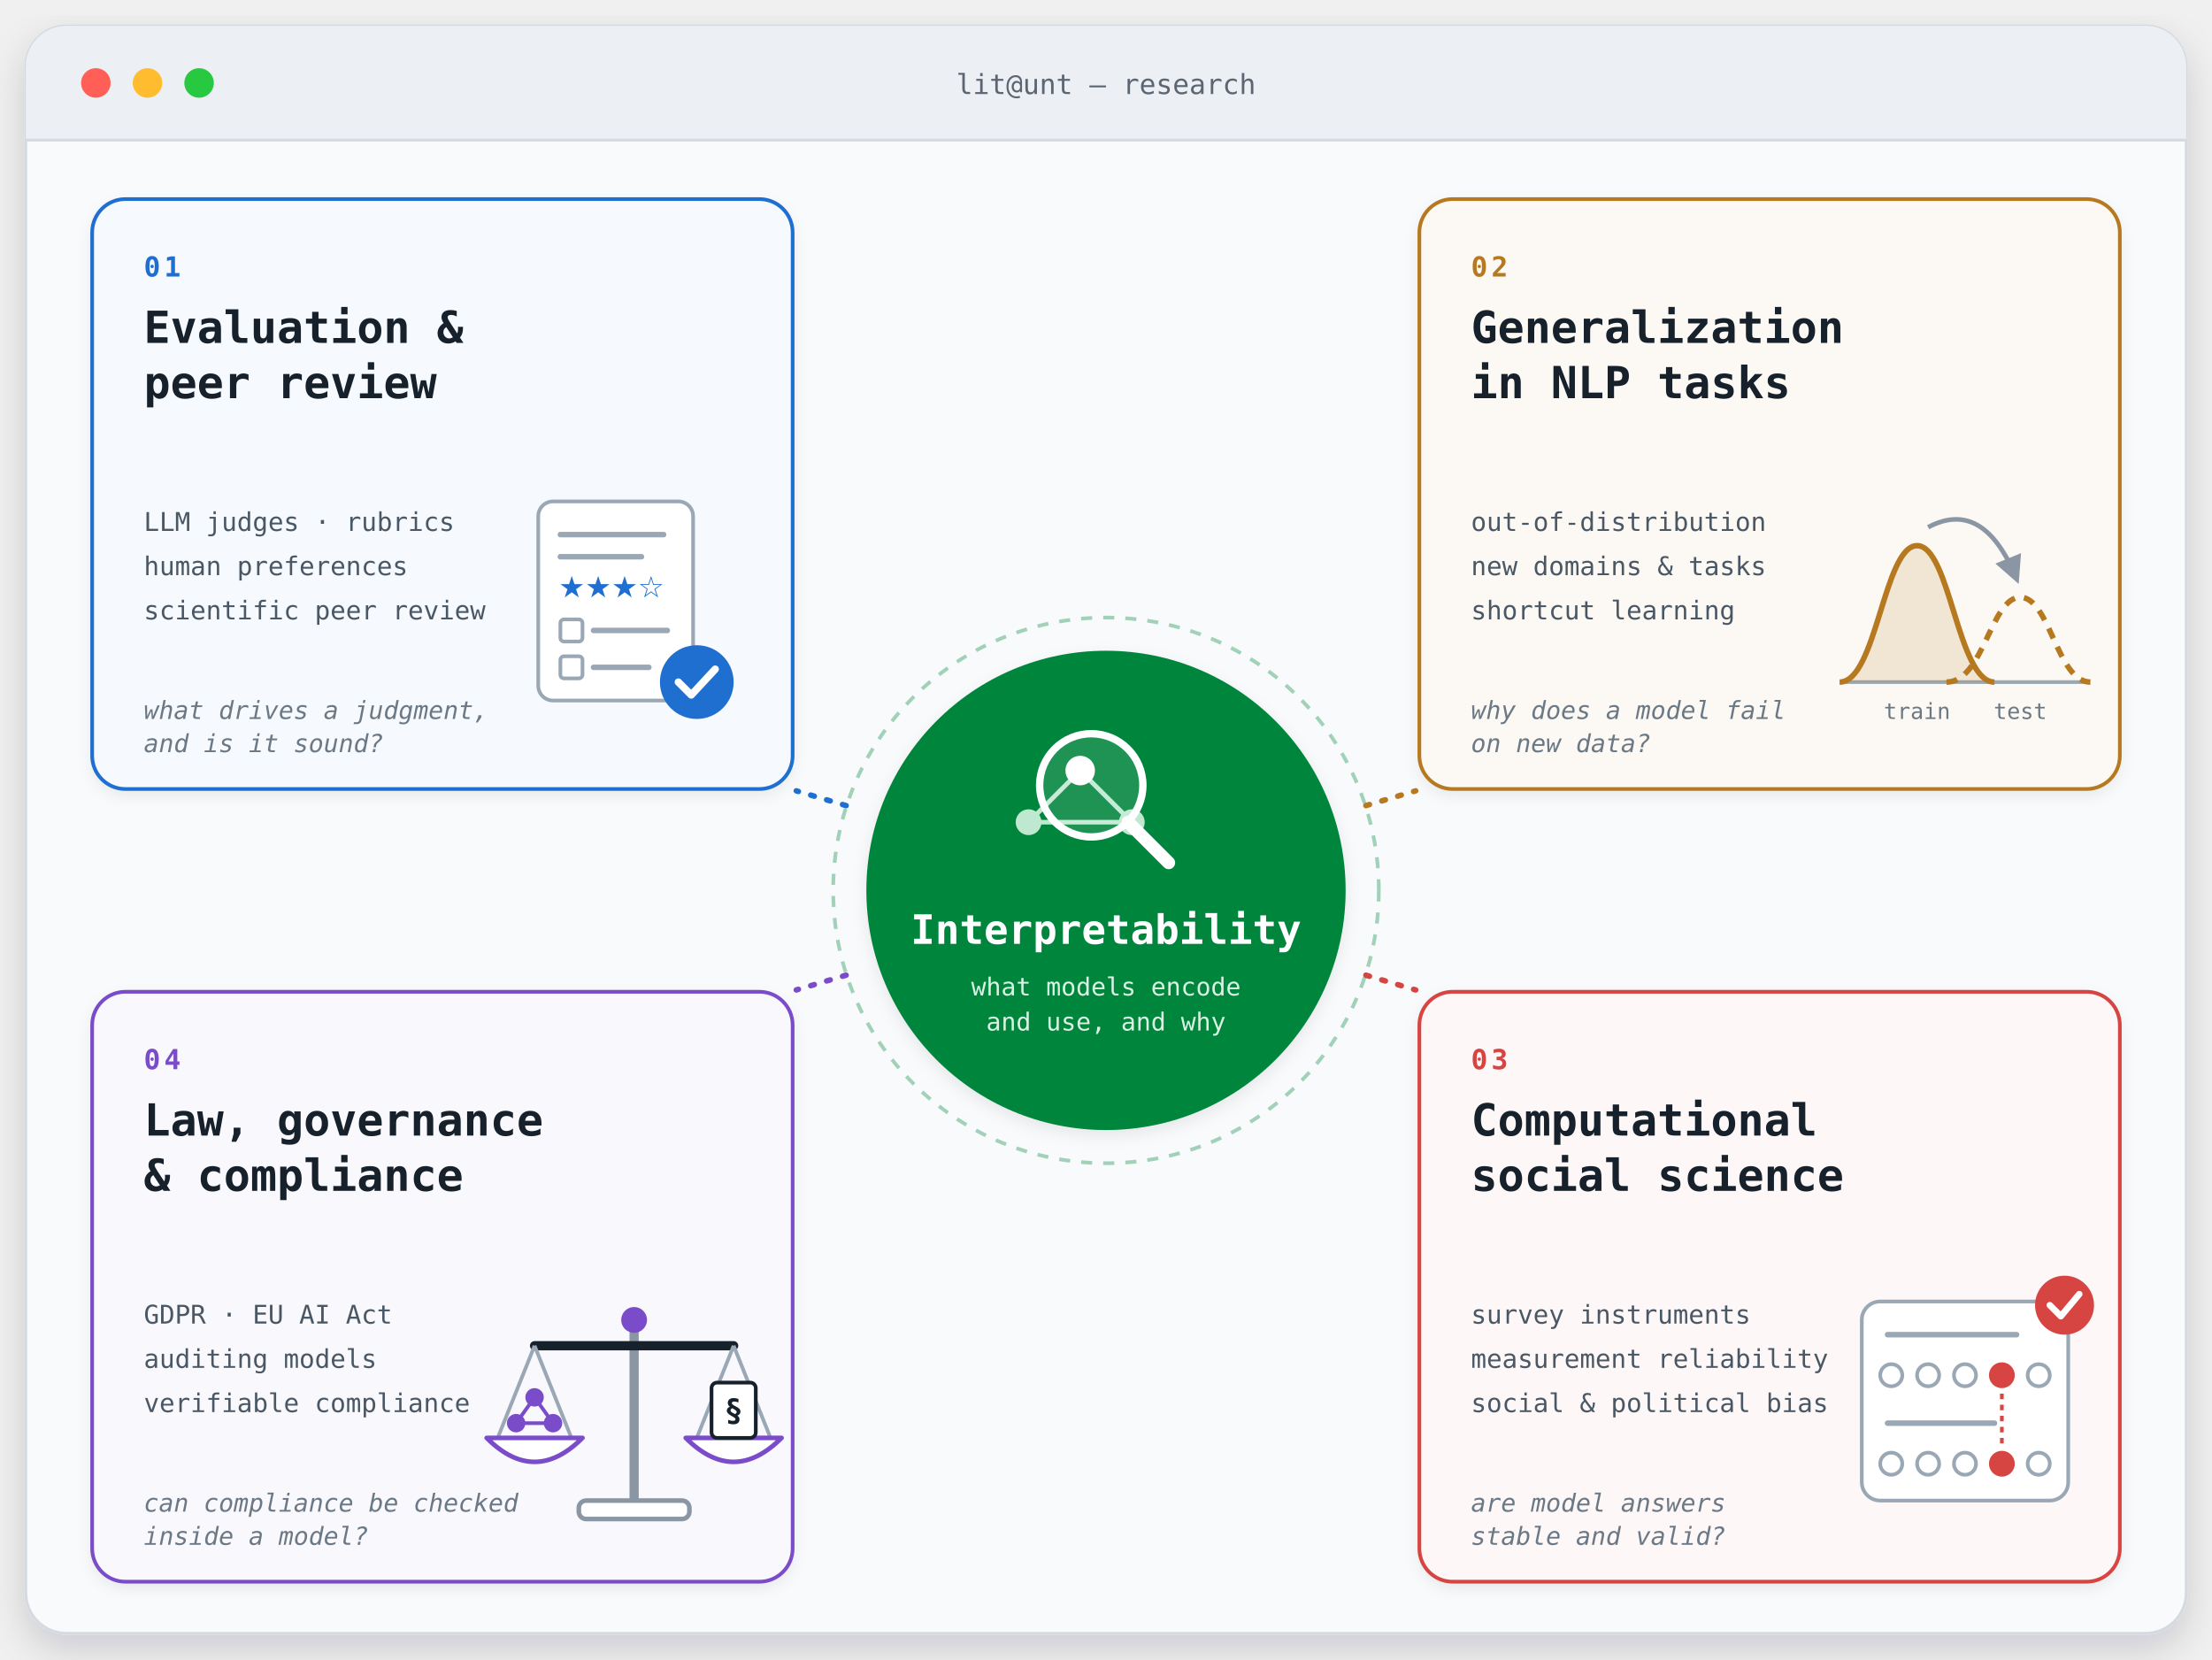
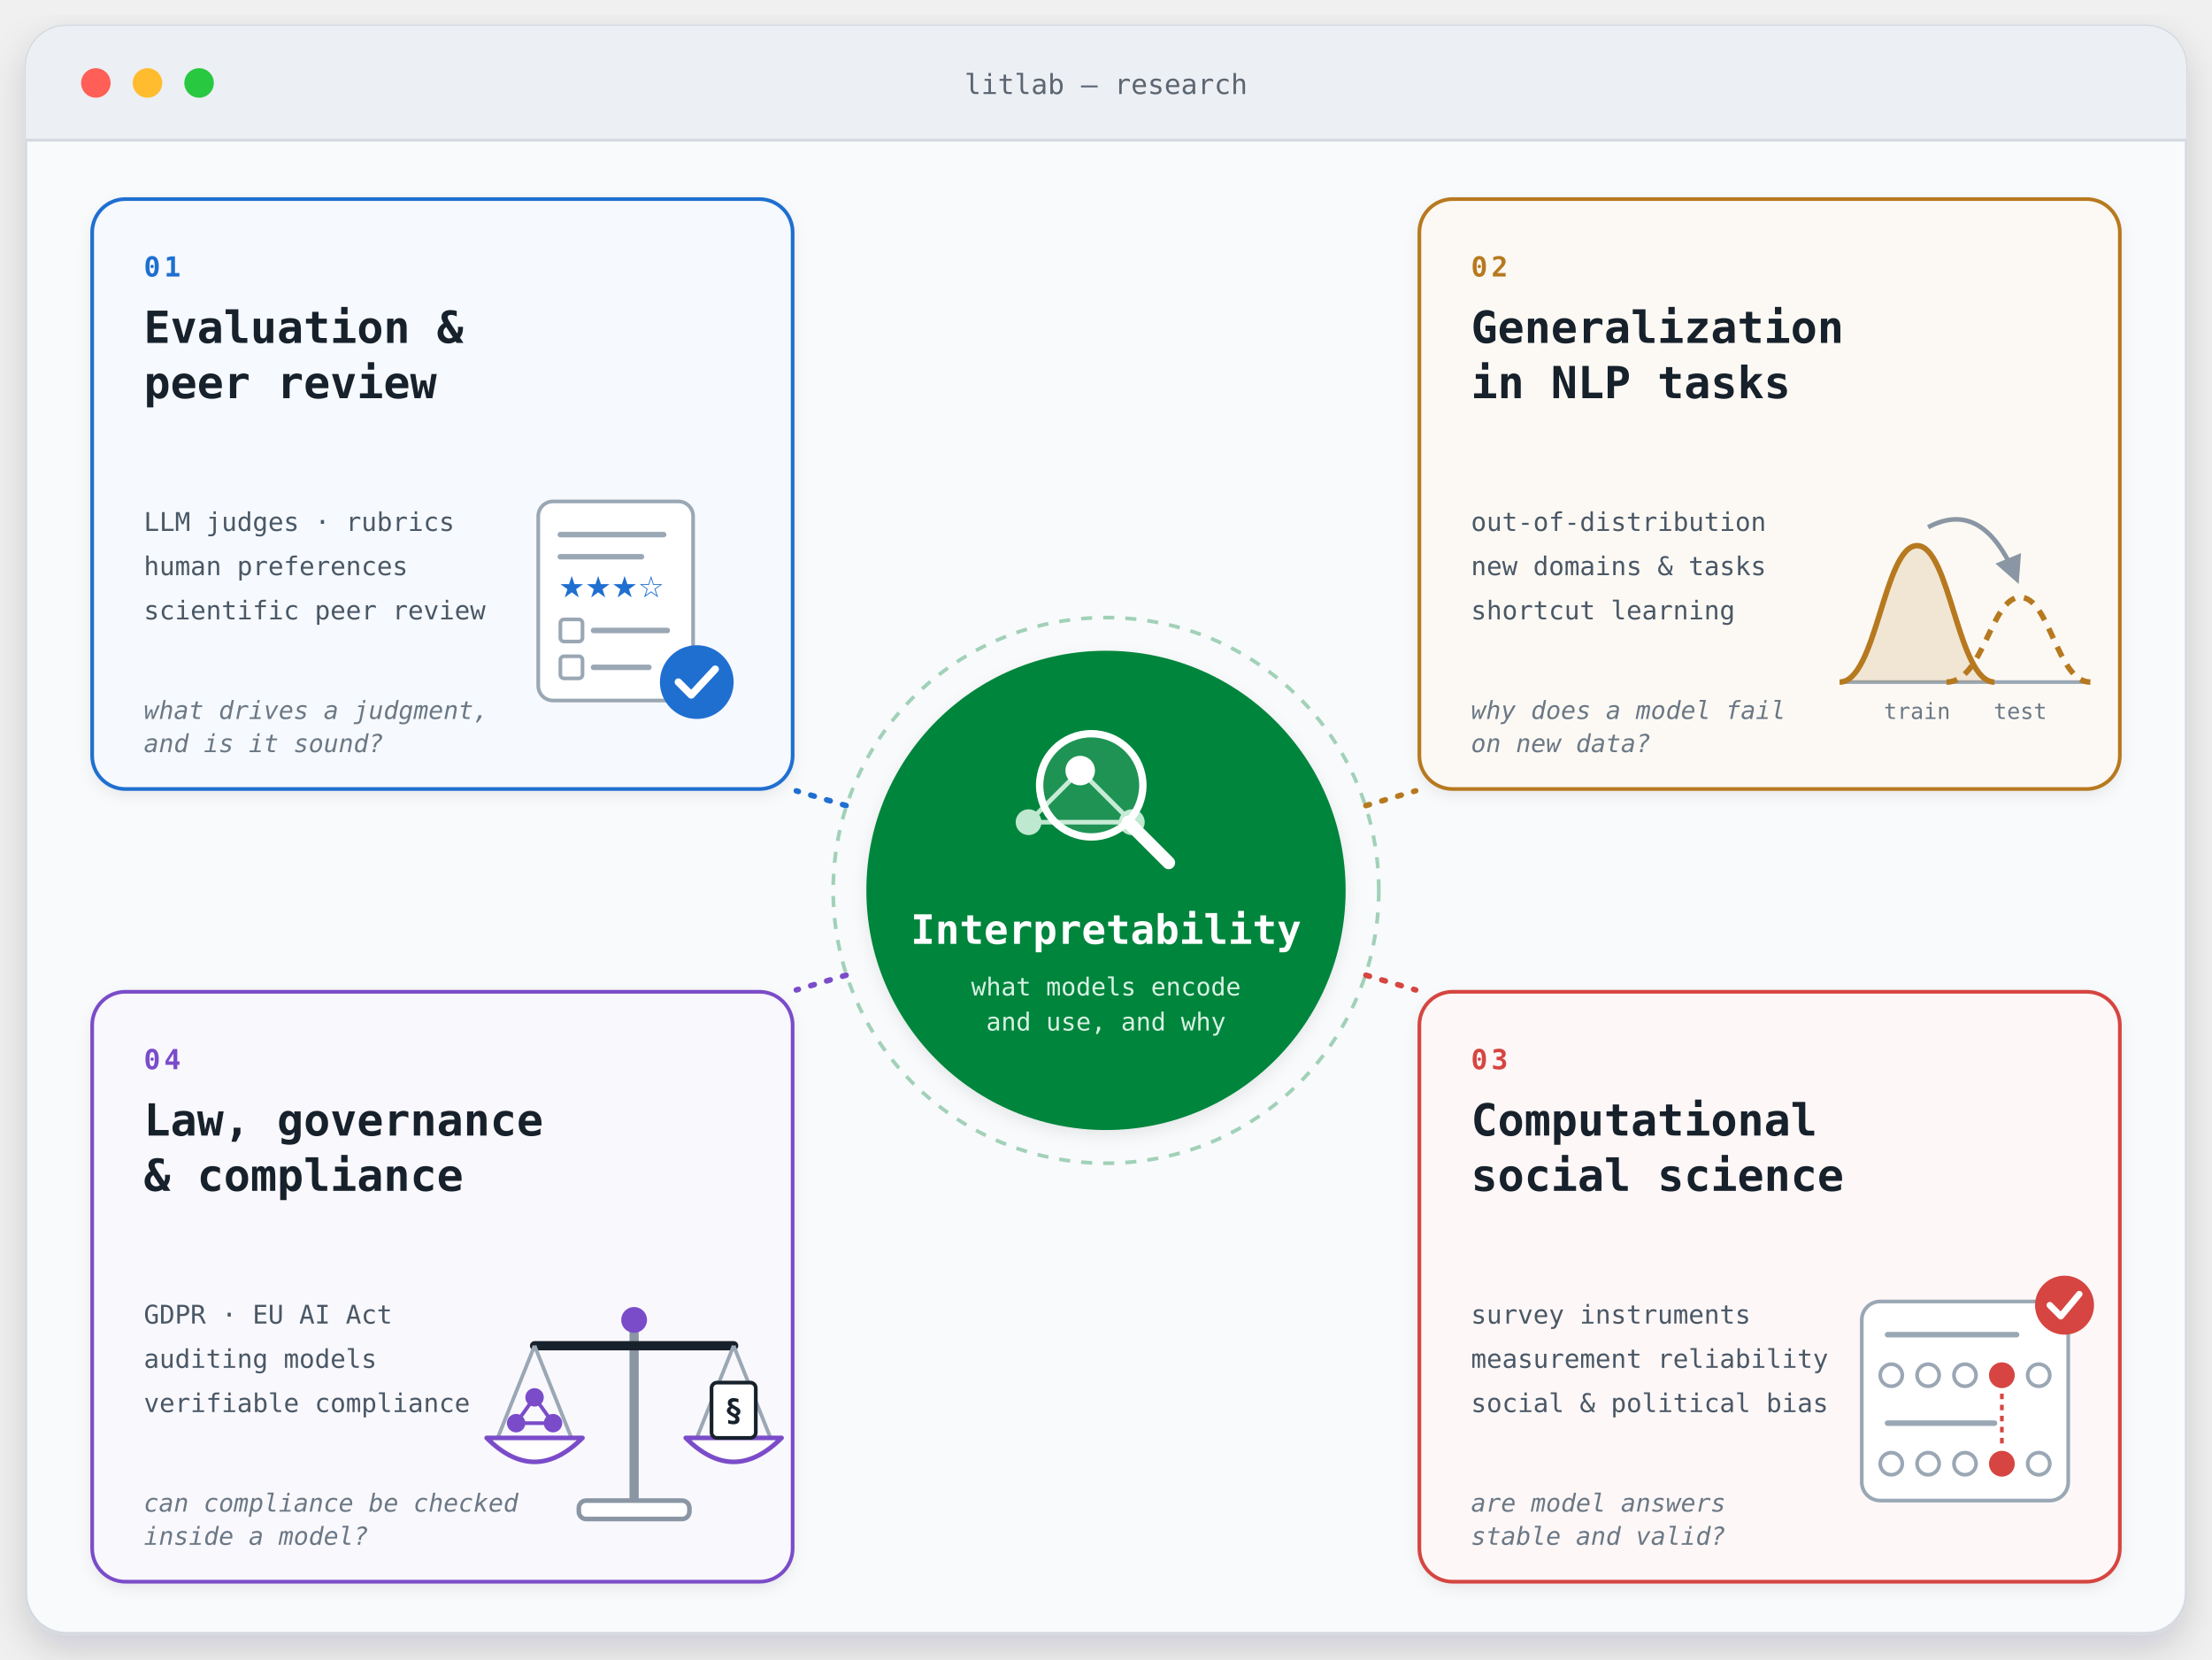
<svg xmlns="http://www.w3.org/2000/svg" viewBox="0 0 1200 900" role="img" aria-labelledby="t d">
  <defs>
    <filter id="shadow" x="-5%" y="-5%" width="110%" height="115%">
      <feDropShadow dx="0" dy="8" stdDeviation="10" flood-color="#0b1b29" flood-opacity="0.16" />
    </filter>
    <filter id="lift" x="-10%" y="-10%" width="120%" height="125%">
      <feDropShadow dx="0" dy="3" stdDeviation="4" flood-color="#0b1b29" flood-opacity="0.08" />
    </filter>
    <marker id="arrow" viewBox="0 0 10 10" refX="8" refY="5" markerWidth="6" markerHeight="6" orient="auto-start-reverse">
      <path d="M0,0 L10,5 L0,10 z" fill="#8a96a3" />
    </marker>
    <style>
      .mono { font-family: "JetBrains Mono", "SF Mono", Menlo, Consolas, monospace; }
      .num  { font-size: 15px; font-weight: 700; letter-spacing: 2px; }
      .ttl  { font-size: 24px; font-weight: 700; fill: #17212b; }
      .kw   { font-size: 14px; fill: #4a5866; }
      .q    { font-size: 13.5px; fill: #6b7885; font-style: italic; }
      .card { fill: #fff; stroke: #9aa7b4; stroke-width: 2; }
      .ink  { stroke: #9aa7b4; stroke-width: 3; stroke-linecap: round; fill: none; }
    </style>
  </defs>
  <rect x="14" y="14" width="1172" height="872" rx="22" fill="#f8fafb" stroke="#d5dae1" stroke-width="1.5" filter="url(#shadow)" />
  <path d="M36 14 H1164 A22 22 0 0 1 1186 36 V76 H14 V36 A22 22 0 0 1 36 14 Z" fill="#eceff3" />
  <line x1="14" y1="76" x2="1186" y2="76" stroke="#d5dae1" stroke-width="1.5" />
  <circle cx="52" cy="45" r="8" fill="#ff5f57" />
  <circle cx="80" cy="45" r="8" fill="#febc2e" />
  <circle cx="108" cy="45" r="8" fill="#28c840" />
-   <text x="600" y="51" text-anchor="middle" class="mono" font-size="15" fill="#5b6672">lit@unt — research</text>
+   <text x="600" y="51" text-anchor="middle" class="mono" font-size="15" fill="#5b6672">litlab — research</text>
  <g stroke-width="3" stroke-linecap="round" stroke-dasharray="2 7">
    <line x1="459" y1="437" x2="432" y2="429" stroke="#1f6fd1" />
    <line x1="741" y1="437" x2="768" y2="429" stroke="#b7791f" />
    <line x1="741" y1="529" x2="768" y2="537" stroke="#d64541" />
    <line x1="459" y1="529" x2="432" y2="537" stroke="#7a4cc9" />
  </g>
  <circle cx="600" cy="483" r="148" fill="none" stroke="#00853E" stroke-opacity="0.35" stroke-width="2" stroke-dasharray="6 6" />
  <circle cx="600" cy="483" r="130" fill="#00853E" filter="url(#lift)" />
  <g stroke="#bfe8d0" stroke-width="2.5">
    <line x1="558" y1="446" x2="586" y2="418" />
    <line x1="586" y1="418" x2="614" y2="446" />
    <line x1="558" y1="446" x2="614" y2="446" />
  </g>
  <g fill="#bfe8d0">
    <circle cx="558" cy="446" r="7" />
    <circle cx="614" cy="446" r="7" />
  </g>
  <circle cx="586" cy="418" r="8" fill="#fff" />
  <circle cx="592" cy="426" r="28" fill="#fff" fill-opacity="0.12" stroke="#fff" stroke-width="4" />
  <line x1="612" y1="446" x2="634" y2="468" stroke="#fff" stroke-width="7" stroke-linecap="round" />
  <text x="600" y="512" text-anchor="middle" class="mono" font-size="22" font-weight="700" fill="#fff">Interpretability</text>
  <text x="600" y="540" text-anchor="middle" class="mono" font-size="13.5" fill="#d8f3e3">what models encode</text>
  <text x="600" y="559" text-anchor="middle" class="mono" font-size="13.5" fill="#d8f3e3">and use, and why</text>
  <g class="mono">
    <rect x="50" y="108" width="380" height="320" rx="18" fill="#fff" filter="url(#lift)" />
    <rect x="50" y="108" width="380" height="320" rx="18" fill="#1f6fd1" fill-opacity="0.04" stroke="#1f6fd1" stroke-width="2" />
    <text x="78" y="150" class="num" fill="#1f6fd1">01</text>
    <text x="78" y="186" class="ttl">Evaluation &amp;</text>
    <text x="78" y="216" class="ttl">peer review</text>
    <text x="78" y="288" class="kw">LLM judges · rubrics</text>
    <text x="78" y="312" class="kw">human preferences</text>
    <text x="78" y="336" class="kw">scientific peer review</text>
    <text x="78" y="390" class="q">what drives a judgment,</text>
    <text x="78" y="408" class="q">and is it sound?</text>
  </g>
  <g transform="translate(340 330)">
    <rect x="-48" y="-58" width="84" height="108" rx="8" class="card" />
    <line x1="-36" y1="-40" x2="20" y2="-40" class="ink" />
    <line x1="-36" y1="-28" x2="8" y2="-28" class="ink" />
    <text x="-37" y="-6" font-size="16" fill="#1f6fd1" font-family="sans-serif">★★★☆</text>
    <rect x="-36" y="6" width="12" height="12" rx="2" fill="none" stroke="#9aa7b4" stroke-width="2" />
    <line x1="-18" y1="12" x2="22" y2="12" class="ink" />
    <rect x="-36" y="26" width="12" height="12" rx="2" fill="none" stroke="#9aa7b4" stroke-width="2" />
    <line x1="-18" y1="32" x2="12" y2="32" class="ink" />
    <circle cx="38" cy="40" r="20" fill="#1f6fd1" />
    <polyline points="28,40 35,47 48,33" fill="none" stroke="#fff" stroke-width="4" stroke-linecap="round" stroke-linejoin="round" />
  </g>
  <g class="mono">
    <rect x="770" y="108" width="380" height="320" rx="18" fill="#fff" filter="url(#lift)" />
    <rect x="770" y="108" width="380" height="320" rx="18" fill="#b7791f" fill-opacity="0.05" stroke="#b7791f" stroke-width="2" />
    <text x="798" y="150" class="num" fill="#b7791f">02</text>
    <text x="798" y="186" class="ttl">Generalization</text>
    <text x="798" y="216" class="ttl">in NLP tasks</text>
    <text x="798" y="288" class="kw">out-of-distribution</text>
    <text x="798" y="312" class="kw">new domains &amp; tasks</text>
    <text x="798" y="336" class="kw">shortcut learning</text>
    <text x="798" y="390" class="q">why does a model fail</text>
    <text x="798" y="408" class="q">on new data?</text>
  </g>
  <g transform="translate(1062 330)" class="mono">
    <line x1="-64" y1="40" x2="70" y2="40" stroke="#9aa7b4" stroke-width="2" />
    <path d="M-64 40 C -44 40, -40 -34, -22 -34 C -4 -34, 0 40, 20 40" fill="#b7791f" fill-opacity="0.15" stroke="#b7791f" stroke-width="3" />
    <path d="M-6 40 C 14 40, 18 -6, 34 -6 C 50 -6, 54 40, 72 40" fill="none" stroke="#b7791f" stroke-width="3" stroke-dasharray="6 5" />
    <path d="M-16 -44 Q 14 -60 32 -16" fill="none" stroke="#8a96a3" stroke-width="2.5" marker-end="url(#arrow)" />
    <text x="-22" y="60" text-anchor="middle" font-size="12" fill="#6b7885">train</text>
    <text x="34" y="60" text-anchor="middle" font-size="12" fill="#6b7885">test</text>
  </g>
  <g class="mono">
    <rect x="770" y="538" width="380" height="320" rx="18" fill="#fff" filter="url(#lift)" />
    <rect x="770" y="538" width="380" height="320" rx="18" fill="#d64541" fill-opacity="0.04" stroke="#d64541" stroke-width="2" />
    <text x="798" y="580" class="num" fill="#d64541">03</text>
    <text x="798" y="616" class="ttl">Computational</text>
    <text x="798" y="646" class="ttl">social science</text>
    <text x="798" y="718" class="kw">survey instruments</text>
    <text x="798" y="742" class="kw">measurement reliability</text>
    <text x="798" y="766" class="kw">social &amp; political bias</text>
    <text x="798" y="820" class="q">are model answers</text>
    <text x="798" y="838" class="q">stable and valid?</text>
  </g>
  <g transform="translate(1066 760)">
    <rect x="-56" y="-54" width="112" height="108" rx="10" class="card" />
    <line x1="-42" y1="-36" x2="28" y2="-36" class="ink" />
    <g fill="none" stroke="#9aa7b4" stroke-width="2">
      <circle cx="-40" cy="-14" r="6" />
      <circle cx="-20" cy="-14" r="6" />
      <circle cx="0" cy="-14" r="6" />
      <circle cx="40" cy="-14" r="6" />
      <circle cx="-40" cy="34" r="6" />
      <circle cx="-20" cy="34" r="6" />
      <circle cx="0" cy="34" r="6" />
      <circle cx="40" cy="34" r="6" />
    </g>
    <circle cx="20" cy="-14" r="7" fill="#d64541" />
    <line x1="-42" y1="12" x2="16" y2="12" class="ink" />
    <circle cx="20" cy="34" r="7" fill="#d64541" />
    <path d="M20 -4 V24" stroke="#d64541" stroke-width="2" stroke-dasharray="3 3" />
    <circle cx="54" cy="-52" r="16" fill="#d64541" />
    <polyline points="46,-52 52,-46 62,-58" fill="none" stroke="#fff" stroke-width="3.5" stroke-linecap="round" stroke-linejoin="round" />
  </g>
  <g class="mono">
    <rect x="50" y="538" width="380" height="320" rx="18" fill="#fff" filter="url(#lift)" />
    <rect x="50" y="538" width="380" height="320" rx="18" fill="#7a4cc9" fill-opacity="0.04" stroke="#7a4cc9" stroke-width="2" />
    <text x="78" y="580" class="num" fill="#7a4cc9">04</text>
    <text x="78" y="616" class="ttl">Law, governance</text>
    <text x="78" y="646" class="ttl">&amp; compliance</text>
    <text x="78" y="718" class="kw">GDPR · EU AI Act</text>
    <text x="78" y="742" class="kw">auditing models</text>
    <text x="78" y="766" class="kw">verifiable compliance</text>
    <text x="78" y="820" class="q">can compliance be checked</text>
    <text x="78" y="838" class="q">inside a model?</text>
  </g>
  <g transform="translate(344 768)">
    <line x1="0" y1="-50" x2="0" y2="46" stroke="#8a96a3" stroke-width="5" stroke-linecap="round" />
    <rect x="-30" y="46" width="60" height="10" rx="4" fill="#fff" stroke="#8a96a3" stroke-width="2.5" />
    <line x1="-54" y1="-38" x2="54" y2="-38" stroke="#17212b" stroke-width="5" stroke-linecap="round" />
    <circle cx="0" cy="-52" r="7" fill="#7a4cc9" />
    <g stroke="#9aa7b4" stroke-width="2">
      <line x1="-54" y1="-38" x2="-74" y2="12" />
      <line x1="-54" y1="-38" x2="-34" y2="12" />
      <line x1="54" y1="-38" x2="34" y2="12" />
      <line x1="54" y1="-38" x2="74" y2="12" />
    </g>
    <path d="M-80 12 Q-54 38 -28 12 Z" fill="#fff" stroke="#7a4cc9" stroke-width="2.5" stroke-linejoin="round" />
    <path d="M28 12 Q54 38 80 12 Z" fill="#fff" stroke="#7a4cc9" stroke-width="2.5" stroke-linejoin="round" />
    <g stroke="#7a4cc9" stroke-width="2">
      <line x1="-64" y1="4" x2="-54" y2="-10" />
      <line x1="-44" y1="4" x2="-54" y2="-10" />
      <line x1="-64" y1="4" x2="-44" y2="4" />
    </g>
    <g fill="#7a4cc9">
      <circle cx="-64" cy="4" r="5" />
      <circle cx="-44" cy="4" r="5" />
      <circle cx="-54" cy="-10" r="5" />
    </g>
    <rect x="42" y="-18" width="24" height="30" rx="3" fill="#fff" stroke="#17212b" stroke-width="2" />
    <text x="54" y="3" text-anchor="middle" class="mono" font-size="17" font-weight="700" fill="#17212b">§</text>
  </g>
</svg>
